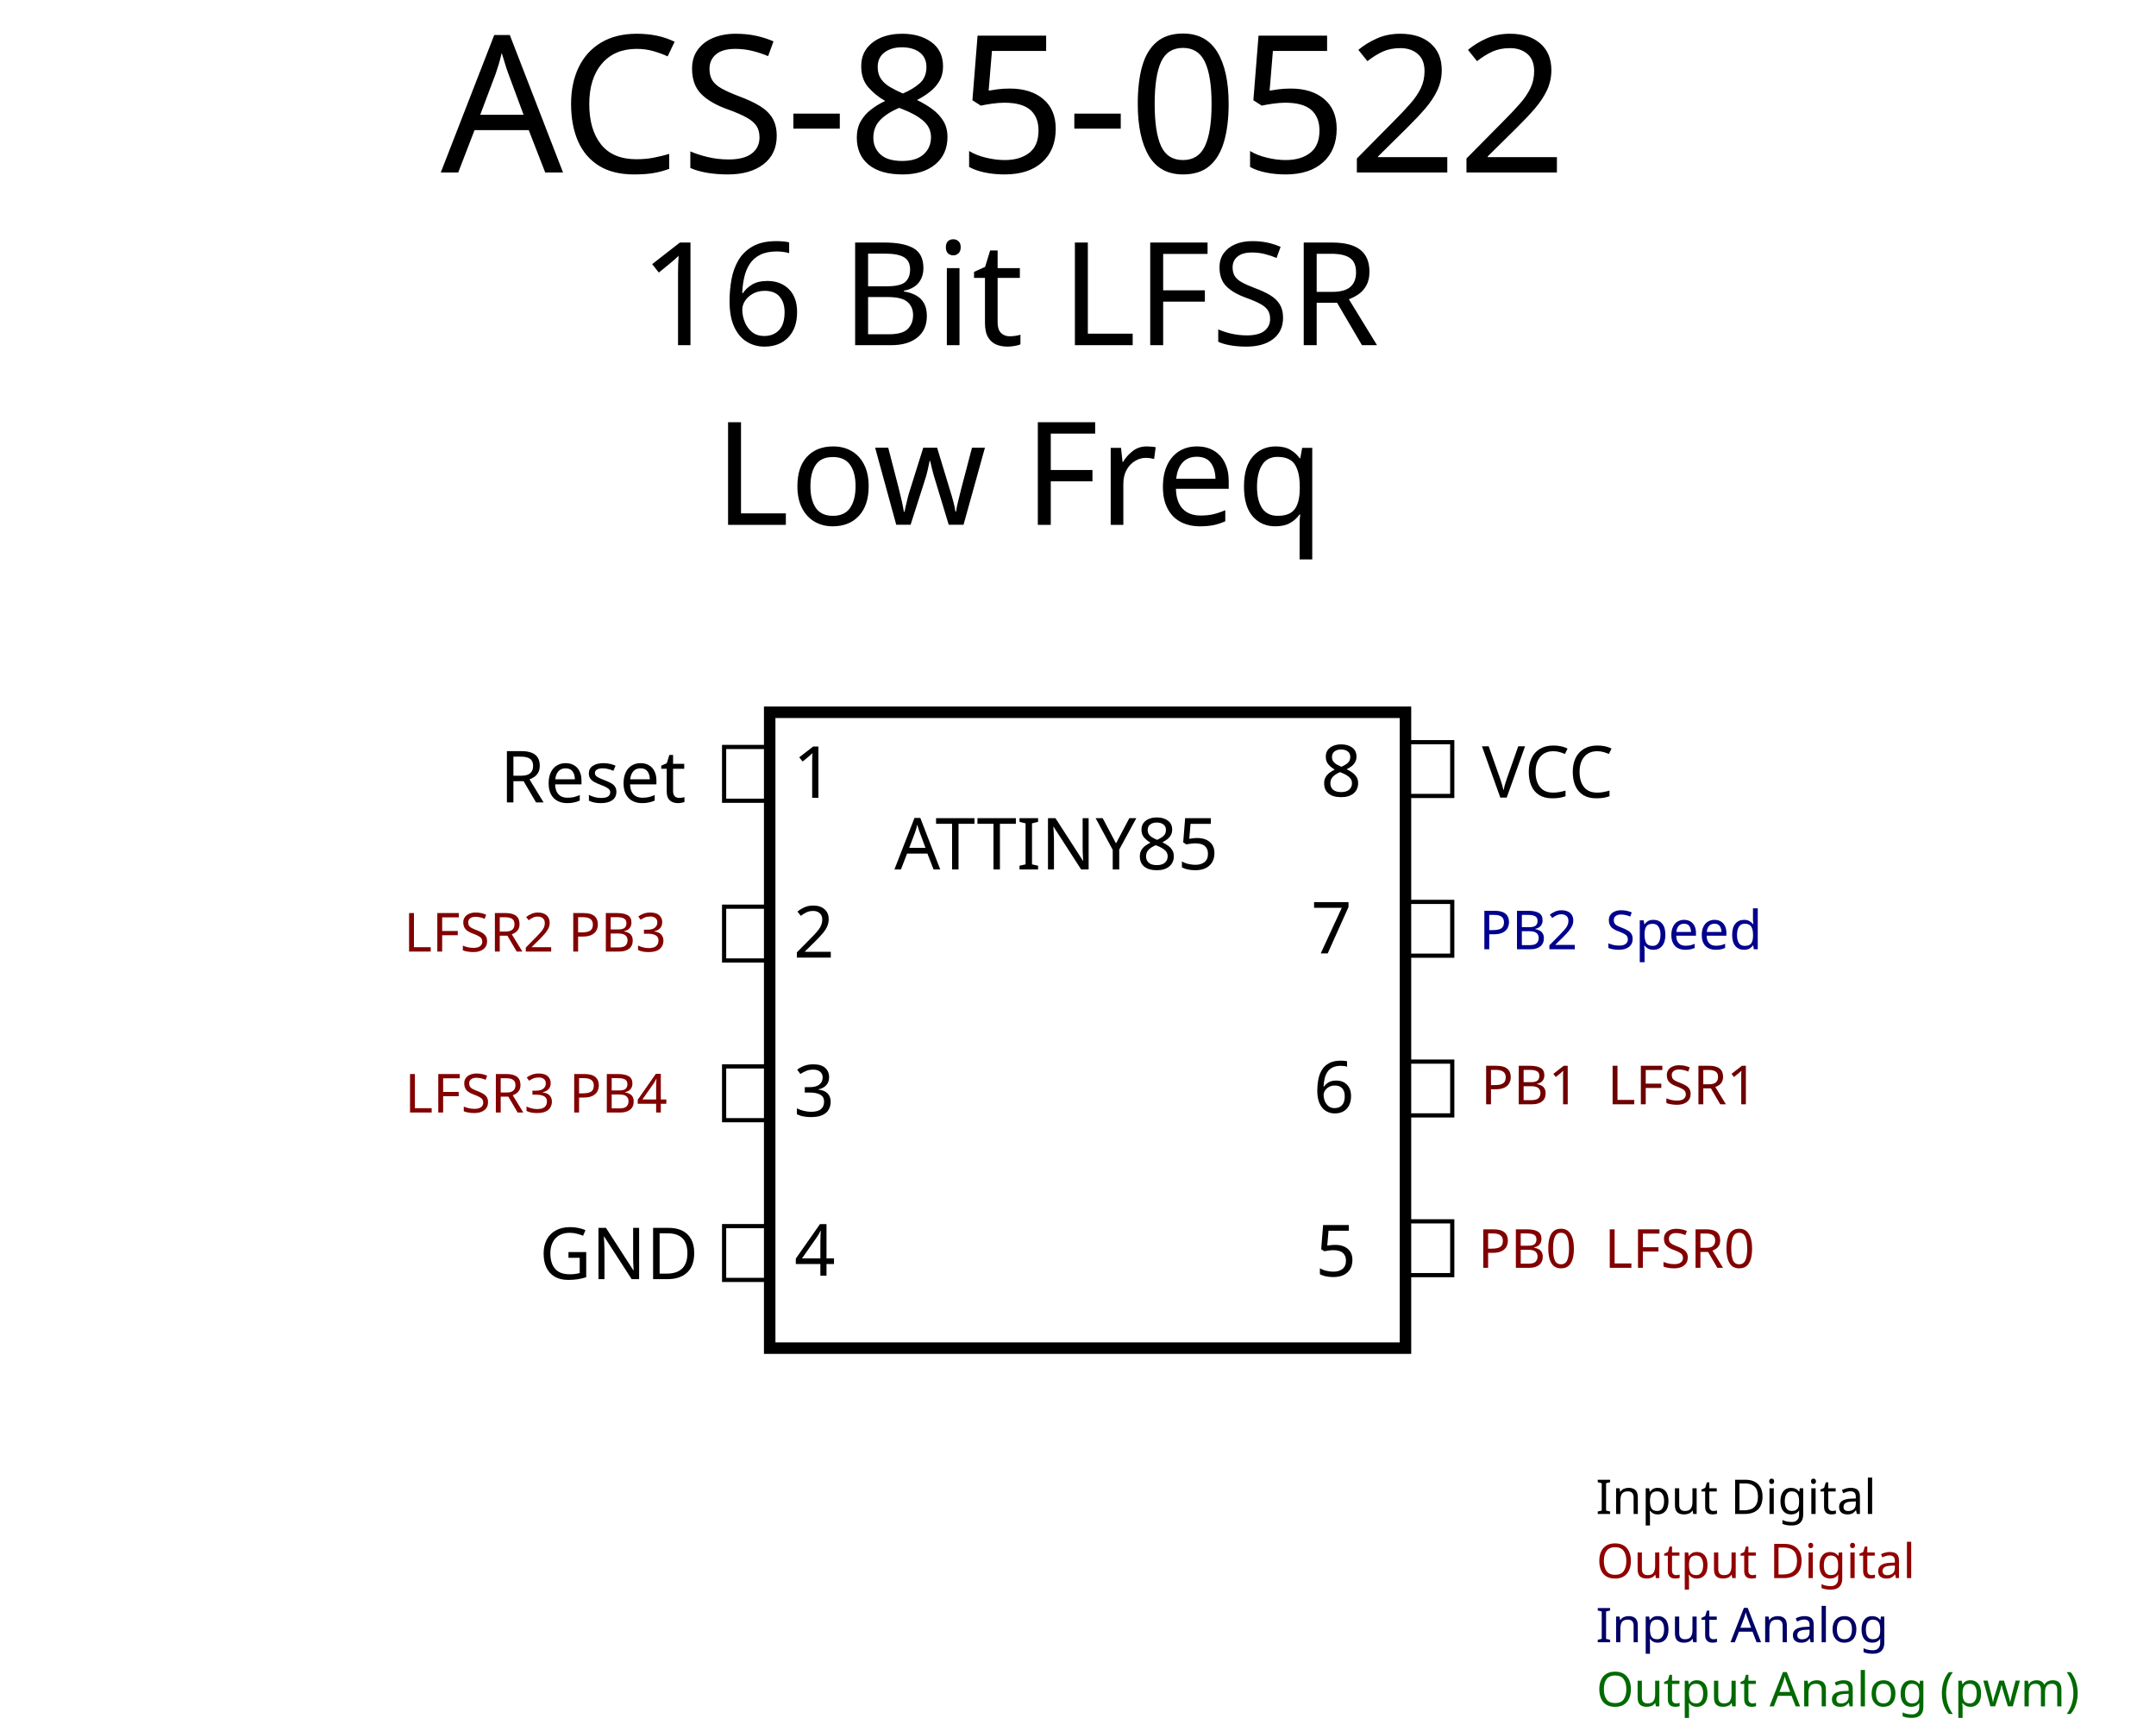
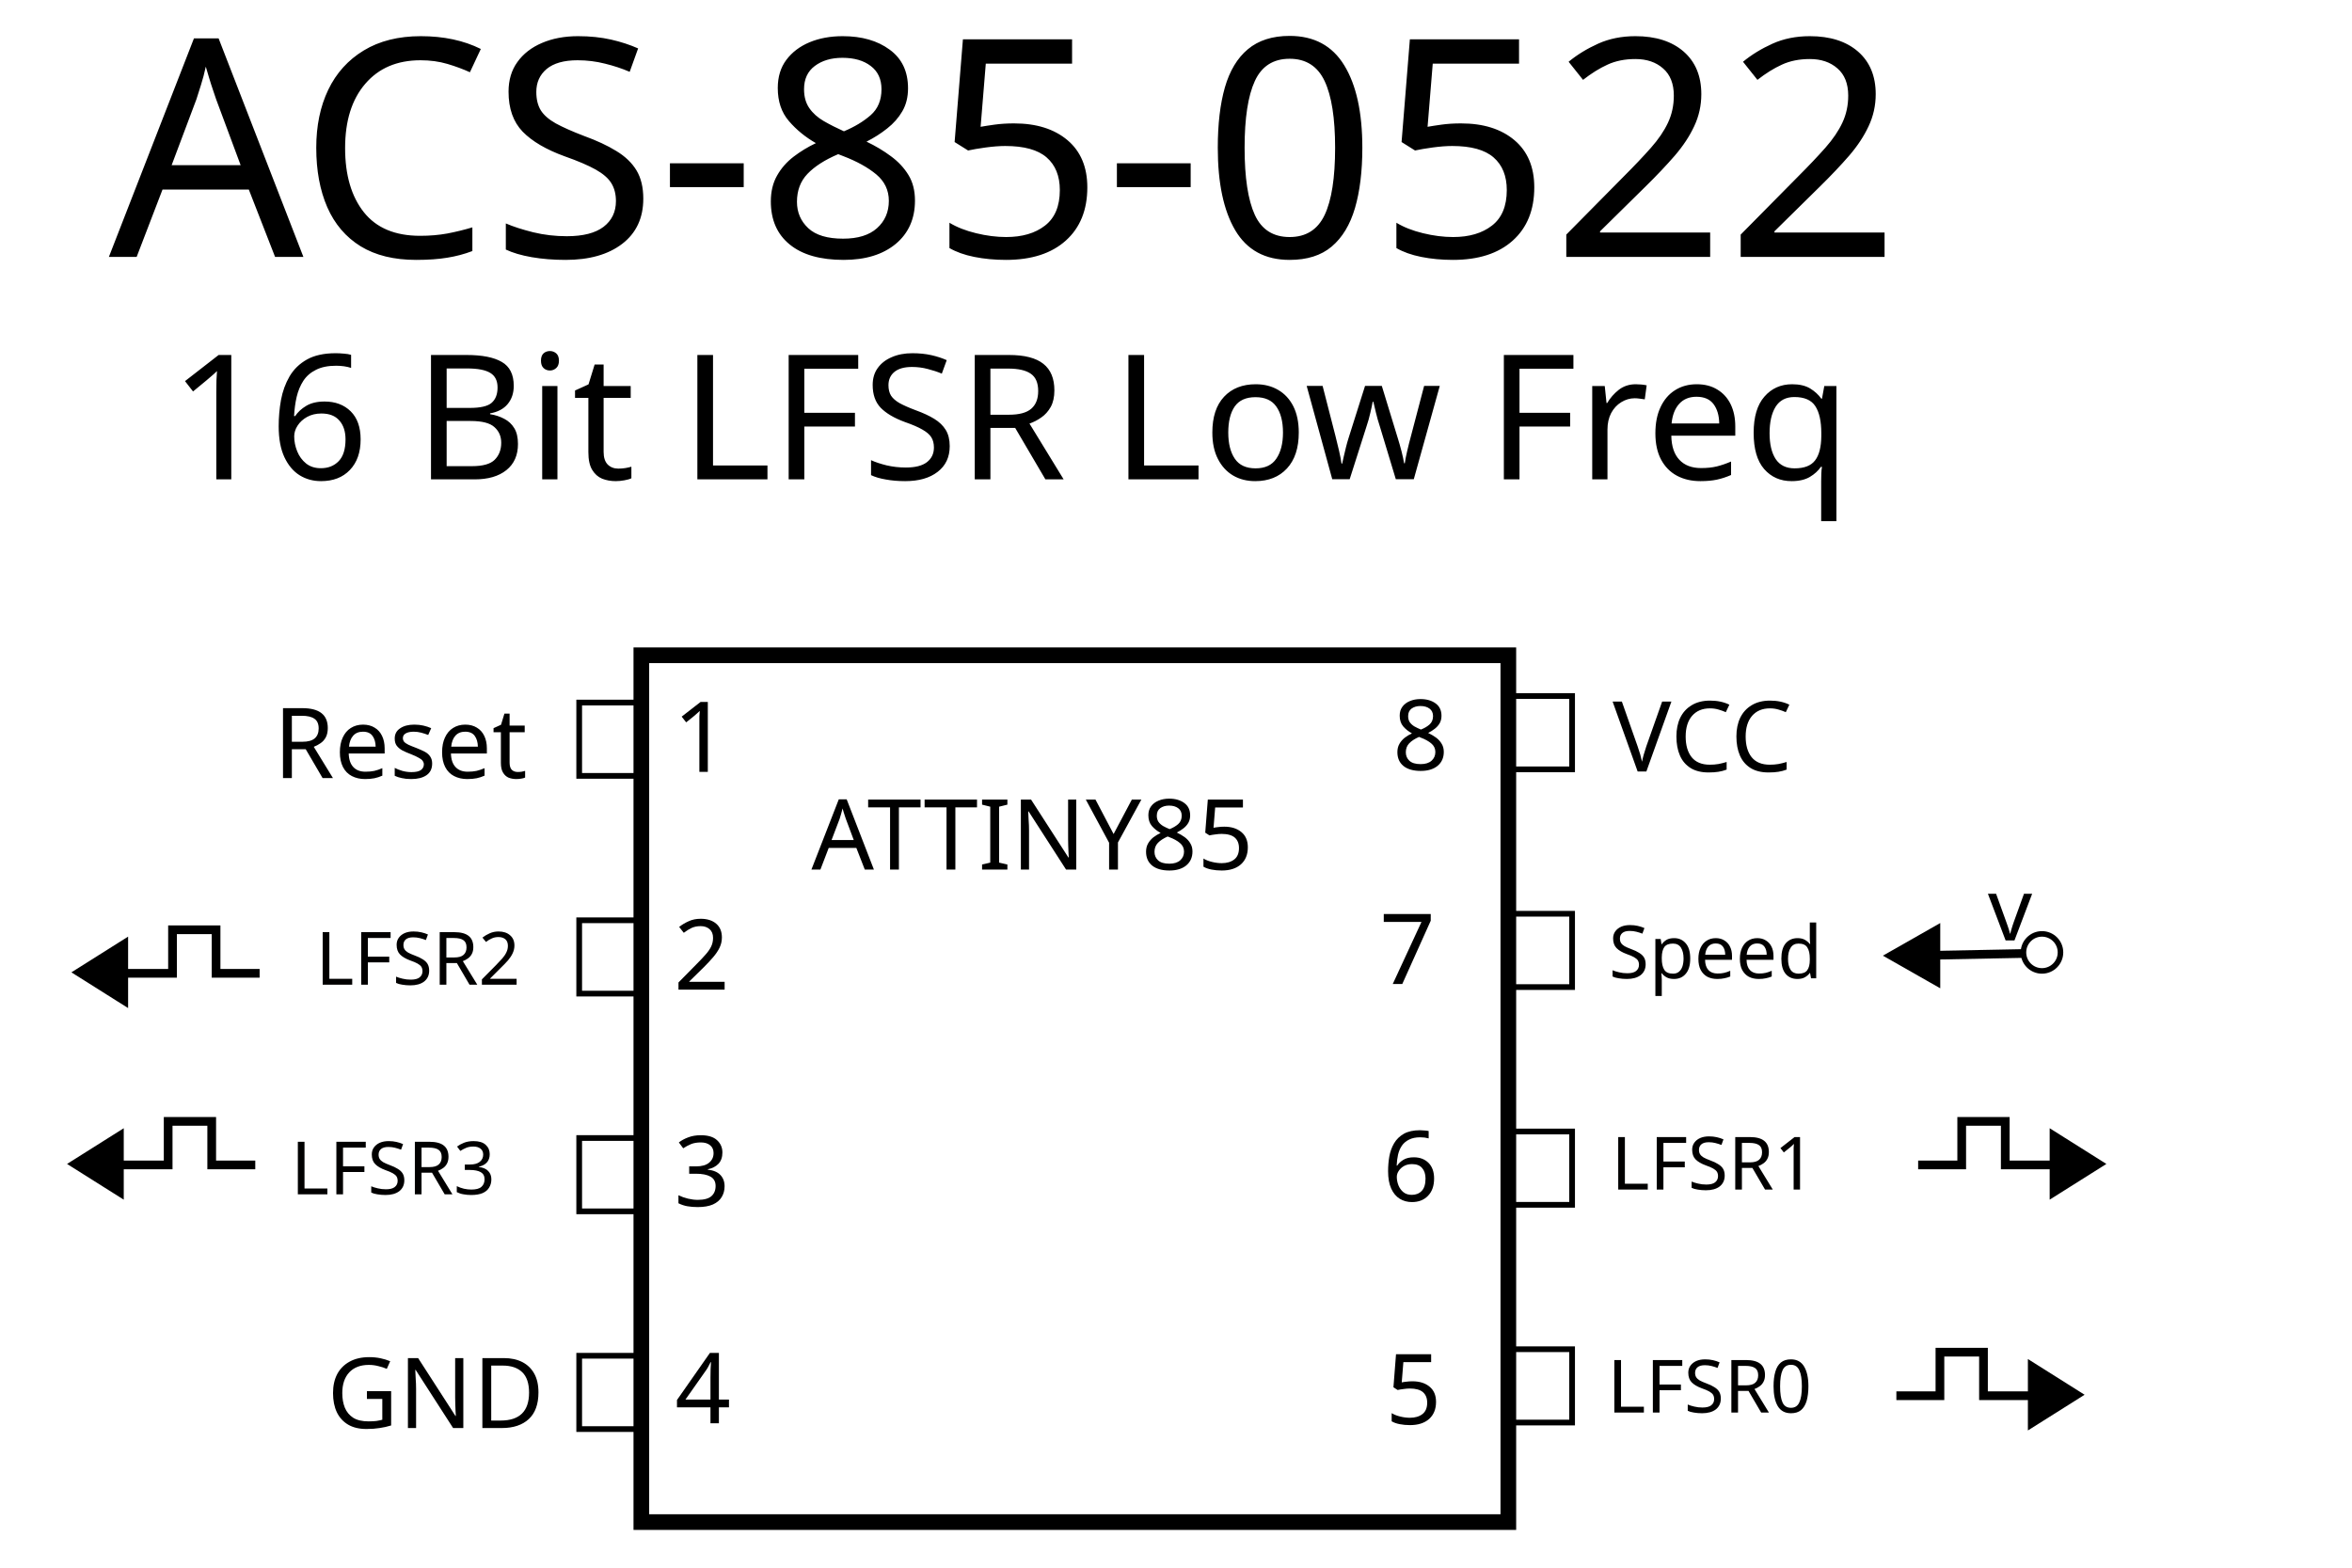
- <svg xmlns="http://www.w3.org/2000/svg" width="5in" height="4in" viewBox="0 0 450 360" id="svg2" version="1.1">
+ <svg xmlns="http://www.w3.org/2000/svg" width="3in" height="2in" viewBox="0 0 270 180" id="svg2" version="1.1">
  <defs id="defs4" />
-   <g id="layer1" transform="translate(0,-692.3622)">
-     <rect style="fill:none;fill-rule:evenodd;stroke:#000000;stroke-width:2.398;stroke-linecap:butt;stroke-linejoin:miter;stroke-miterlimit:4;stroke-dasharray:none;stroke-opacity:1" id="rect3344" width="132.702" height="132.702" x="160.649" y="841.011" />
-     <text xml:space="preserve" style="font-style:normal;font-weight:normal;font-size:40px;line-height:125%;font-family:sans-serif;letter-spacing:0px;word-spacing:0px;fill:#000000;fill-opacity:1;stroke:none;stroke-width:1px;stroke-linecap:butt;stroke-linejoin:miter;stroke-opacity:1" x="165.49" y="858.862" id="text4146">
-       <tspan id="tspan4148" x="165.49" y="858.862" style="font-size:15px">1</tspan>
+   <g id="layer1" transform="translate(0,-872.3622)">
+     <rect style="fill:none;fill-rule:evenodd;stroke:#000000;stroke-width:1.798;stroke-linecap:butt;stroke-linejoin:miter;stroke-miterlimit:4;stroke-dasharray:none;stroke-opacity:1" id="rect3344" width="99.527" height="99.527" x="73.623" y="947.599" />
+     <text xml:space="preserve" style="font-style:normal;font-weight:normal;font-size:30px;line-height:125%;font-family:sans-serif;letter-spacing:0px;word-spacing:0px;fill:#000000;fill-opacity:1;stroke:none;stroke-width:1px;stroke-linecap:butt;stroke-linejoin:miter;stroke-opacity:1" x="77.254" y="960.987" id="text4146">
+       <tspan id="tspan4148" x="77.254" y="960.987" style="font-size:11.25px">1</tspan>
    </text>
-     <text xml:space="preserve" style="font-style:normal;font-weight:normal;font-size:40px;line-height:125%;font-family:sans-serif;letter-spacing:0px;word-spacing:0px;fill:#000000;fill-opacity:1;stroke:none;stroke-width:1px;stroke-linecap:butt;stroke-linejoin:miter;stroke-opacity:1" x="165.607" y="892.206" id="text4146-0">
-       <tspan id="tspan4148-1" x="165.607" y="892.206" style="font-size:15px">2</tspan>
+     <text xml:space="preserve" style="font-style:normal;font-weight:normal;font-size:30px;line-height:125%;font-family:sans-serif;letter-spacing:0px;word-spacing:0px;fill:#000000;fill-opacity:1;stroke:none;stroke-width:1px;stroke-linecap:butt;stroke-linejoin:miter;stroke-opacity:1" x="77.341" y="985.995" id="text4146-0">
+       <tspan id="tspan4148-1" x="77.341" y="985.995" style="font-size:11.25px">2</tspan>
    </text>
-     <text xml:space="preserve" style="font-style:normal;font-weight:normal;font-size:40px;line-height:125%;font-family:sans-serif;letter-spacing:0px;word-spacing:0px;fill:#000000;fill-opacity:1;stroke:none;stroke-width:1px;stroke-linecap:butt;stroke-linejoin:miter;stroke-opacity:1" x="165.662" y="925.34" id="text4146-7">
-       <tspan id="tspan4148-4" x="165.662" y="925.34" style="font-size:15px">3</tspan>
+     <text xml:space="preserve" style="font-style:normal;font-weight:normal;font-size:30px;line-height:125%;font-family:sans-serif;letter-spacing:0px;word-spacing:0px;fill:#000000;fill-opacity:1;stroke:none;stroke-width:1px;stroke-linecap:butt;stroke-linejoin:miter;stroke-opacity:1" x="77.383" y="1010.846" id="text4146-7">
+       <tspan id="tspan4148-4" x="77.383" y="1010.846" style="font-size:11.25px">3</tspan>
    </text>
-     <text xml:space="preserve" style="font-style:normal;font-weight:normal;font-size:40px;line-height:125%;font-family:sans-serif;letter-spacing:0px;word-spacing:0px;fill:#000000;fill-opacity:1;stroke:none;stroke-width:1px;stroke-linecap:butt;stroke-linejoin:miter;stroke-opacity:1" x="165.79" y="958.589" id="text4146-9">
-       <tspan id="tspan4148-8" x="165.79" y="958.589" style="font-size:15px">4</tspan>
+     <text xml:space="preserve" style="font-style:normal;font-weight:normal;font-size:30px;line-height:125%;font-family:sans-serif;letter-spacing:0px;word-spacing:0px;fill:#000000;fill-opacity:1;stroke:none;stroke-width:1px;stroke-linecap:butt;stroke-linejoin:miter;stroke-opacity:1" x="77.479" y="1035.782" id="text4146-9">
+       <tspan id="tspan4148-8" x="77.479" y="1035.782" style="font-size:11.25px">4</tspan>
    </text>
-     <text xml:space="preserve" style="font-style:normal;font-weight:normal;font-size:40px;line-height:125%;font-family:sans-serif;letter-spacing:0px;word-spacing:0px;fill:#000000;fill-opacity:1;stroke:none;stroke-width:1px;stroke-linecap:butt;stroke-linejoin:miter;stroke-opacity:1" x="274.556" y="958.723" id="text4146-1">
-       <tspan id="tspan4148-2" x="274.556" y="958.723" style="font-size:15px">5</tspan>
+     <text xml:space="preserve" style="font-style:normal;font-weight:normal;font-size:30px;line-height:125%;font-family:sans-serif;letter-spacing:0px;word-spacing:0px;fill:#000000;fill-opacity:1;stroke:none;stroke-width:1px;stroke-linecap:butt;stroke-linejoin:miter;stroke-opacity:1" x="159.053" y="1035.883" id="text4146-1">
+       <tspan id="tspan4148-2" x="159.053" y="1035.883" style="font-size:11.25px">5</tspan>
    </text>
-     <text xml:space="preserve" style="font-style:normal;font-weight:normal;font-size:40px;line-height:125%;font-family:sans-serif;letter-spacing:0px;word-spacing:0px;fill:#000000;fill-opacity:1;stroke:none;stroke-width:1px;stroke-linecap:butt;stroke-linejoin:miter;stroke-opacity:1" x="274.114" y="924.574" id="text4146-2">
-       <tspan id="tspan4148-7" x="274.114" y="924.574" style="font-size:15px">6</tspan>
+     <text xml:space="preserve" style="font-style:normal;font-weight:normal;font-size:30px;line-height:125%;font-family:sans-serif;letter-spacing:0px;word-spacing:0px;fill:#000000;fill-opacity:1;stroke:none;stroke-width:1px;stroke-linecap:butt;stroke-linejoin:miter;stroke-opacity:1" x="158.722" y="1010.271" id="text4146-2">
+       <tspan id="tspan4148-7" x="158.722" y="1010.271" style="font-size:11.25px">6</tspan>
    </text>
-     <text xml:space="preserve" style="font-style:normal;font-weight:normal;font-size:40px;line-height:125%;font-family:sans-serif;letter-spacing:0px;word-spacing:0px;fill:#000000;fill-opacity:1;stroke:none;stroke-width:1px;stroke-linecap:butt;stroke-linejoin:miter;stroke-opacity:1" x="273.618" y="891.333" id="text4146-8">
-       <tspan id="tspan4148-3" x="273.618" y="891.333" style="font-size:15px">7</tspan>
+     <text xml:space="preserve" style="font-style:normal;font-weight:normal;font-size:30px;line-height:125%;font-family:sans-serif;letter-spacing:0px;word-spacing:0px;fill:#000000;fill-opacity:1;stroke:none;stroke-width:1px;stroke-linecap:butt;stroke-linejoin:miter;stroke-opacity:1" x="158.35" y="985.341" id="text4146-8">
+       <tspan id="tspan4148-3" x="158.35" y="985.341" style="font-size:11.25px">7</tspan>
    </text>
-     <text xml:space="preserve" style="font-style:normal;font-weight:normal;font-size:40px;line-height:125%;font-family:sans-serif;letter-spacing:0px;word-spacing:0px;fill:#000000;fill-opacity:1;stroke:none;stroke-width:1px;stroke-linecap:butt;stroke-linejoin:miter;stroke-opacity:1" x="275.64" y="858.569" id="text4146-8-5">
-       <tspan id="tspan4148-3-6" x="275.64" y="858.569" style="font-size:15px">8</tspan>
+     <text xml:space="preserve" style="font-style:normal;font-weight:normal;font-size:30px;line-height:125%;font-family:sans-serif;letter-spacing:0px;word-spacing:0px;fill:#000000;fill-opacity:1;stroke:none;stroke-width:1px;stroke-linecap:butt;stroke-linejoin:miter;stroke-opacity:1" x="159.867" y="960.767" id="text4146-8-5">
+       <tspan id="tspan4148-3-6" x="159.867" y="960.767" style="font-size:11.25px">8</tspan>
    </text>
-     <text xml:space="preserve" style="font-style:normal;font-weight:normal;font-size:40px;line-height:125%;font-family:sans-serif;letter-spacing:0px;word-spacing:0px;fill:#000000;fill-opacity:1;stroke:none;stroke-width:1px;stroke-linecap:butt;stroke-linejoin:miter;stroke-opacity:1" x="92" y="728.362" id="text4262">
-       <tspan id="tspan4264" x="92" y="728.362">ACS-85-0522</tspan>
+     <text xml:space="preserve" style="font-style:normal;font-weight:normal;font-size:40px;line-height:125%;font-family:sans-serif;letter-spacing:0px;word-spacing:0px;fill:#000000;fill-opacity:1;stroke:none;stroke-width:1px;stroke-linecap:butt;stroke-linejoin:miter;stroke-opacity:1" x="12.5" y="901.862" id="text4262">
+       <tspan id="tspan4264" x="12.5" y="901.862" style="font-size:35px">ACS-85-0522</tspan>
    </text>
-     <rect style="fill:none;fill-opacity:1;stroke:#000000;stroke-width:0.875;stroke-miterlimit:4;stroke-dasharray:none;stroke-opacity:1" id="rect4266" width="10.225" height="11.225" x="151.137" y="848.25" />
-     <rect style="fill:none;fill-opacity:1;stroke:#000000;stroke-width:0.875;stroke-miterlimit:4;stroke-dasharray:none;stroke-opacity:1" id="rect4266-7-9-4" width="10.225" height="11.225" x="151.137" y="948.25" />
-     <rect style="fill:none;fill-opacity:1;stroke:#000000;stroke-width:0.875;stroke-miterlimit:4;stroke-dasharray:none;stroke-opacity:1" id="rect4266-7-9-45" width="10.225" height="11.225" x="151.137" y="914.916" />
-     <rect style="fill:none;fill-opacity:1;stroke:#000000;stroke-width:0.875;stroke-miterlimit:4;stroke-dasharray:none;stroke-opacity:1" id="rect4266-7-9-5" width="10.225" height="11.225" x="151.137" y="881.583" />
-     <rect style="fill:none;fill-opacity:1;stroke:#000000;stroke-width:0.875;stroke-miterlimit:4;stroke-dasharray:none;stroke-opacity:1" id="rect4266-5" width="10.225" height="11.225" x="292.887" y="847.25" />
-     <rect style="fill:none;fill-opacity:1;stroke:#000000;stroke-width:0.875;stroke-miterlimit:4;stroke-dasharray:none;stroke-opacity:1" id="rect4266-7-9-4-4" width="10.225" height="11.225" x="292.887" y="947.25" />
-     <rect style="fill:none;fill-opacity:1;stroke:#000000;stroke-width:0.875;stroke-miterlimit:4;stroke-dasharray:none;stroke-opacity:1" id="rect4266-7-9-45-1" width="10.225" height="11.225" x="292.887" y="913.916" />
-     <rect style="fill:none;fill-opacity:1;stroke:#000000;stroke-width:0.875;stroke-miterlimit:4;stroke-dasharray:none;stroke-opacity:1" id="rect4266-7-9-5-8" width="10.225" height="11.225" x="292.887" y="880.583" />
-     <text xml:space="preserve" style="font-style:normal;font-weight:normal;font-size:40px;line-height:125%;font-family:sans-serif;letter-spacing:0px;word-spacing:0px;fill:#000000;fill-opacity:1;stroke:none;stroke-width:1px;stroke-linecap:butt;stroke-linejoin:miter;stroke-opacity:1" x="186.684" y="873.815" id="text4146-7-22">
-       <tspan id="tspan4148-4-3" x="186.684" y="873.815" style="font-size:15px">ATTINY85</tspan>
+     <rect style="fill:none;fill-opacity:1;stroke:#000000;stroke-width:0.656;stroke-miterlimit:4;stroke-dasharray:none;stroke-opacity:1" id="rect4266" width="7.669" height="8.419" x="66.489" y="953.028" />
+     <rect style="fill:none;fill-opacity:1;stroke:#000000;stroke-width:0.656;stroke-miterlimit:4;stroke-dasharray:none;stroke-opacity:1" id="rect4266-7-9-4" width="7.669" height="8.419" x="66.489" y="1028.028" />
+     <rect style="fill:none;fill-opacity:1;stroke:#000000;stroke-width:0.656;stroke-miterlimit:4;stroke-dasharray:none;stroke-opacity:1" id="rect4266-7-9-45" width="7.669" height="8.419" x="66.489" y="1003.028" />
+     <rect style="fill:none;fill-opacity:1;stroke:#000000;stroke-width:0.656;stroke-miterlimit:4;stroke-dasharray:none;stroke-opacity:1" id="rect4266-7-9-5" width="7.669" height="8.419" x="66.489" y="978.028" />
+     <rect style="fill:none;fill-opacity:1;stroke:#000000;stroke-width:0.656;stroke-miterlimit:4;stroke-dasharray:none;stroke-opacity:1" id="rect4266-5" width="7.669" height="8.419" x="172.802" y="952.278" />
+     <rect style="fill:none;fill-opacity:1;stroke:#000000;stroke-width:0.656;stroke-miterlimit:4;stroke-dasharray:none;stroke-opacity:1" id="rect4266-7-9-4-4" width="7.669" height="8.419" x="172.802" y="1027.278" />
+     <rect style="fill:none;fill-opacity:1;stroke:#000000;stroke-width:0.656;stroke-miterlimit:4;stroke-dasharray:none;stroke-opacity:1" id="rect4266-7-9-45-1" width="7.669" height="8.419" x="172.802" y="1002.278" />
+     <rect style="fill:none;fill-opacity:1;stroke:#000000;stroke-width:0.656;stroke-miterlimit:4;stroke-dasharray:none;stroke-opacity:1" id="rect4266-7-9-5-8" width="7.669" height="8.419" x="172.802" y="977.278" />
+     <text xml:space="preserve" style="font-style:normal;font-weight:normal;font-size:30px;line-height:125%;font-family:sans-serif;letter-spacing:0px;word-spacing:0px;fill:#000000;fill-opacity:1;stroke:none;stroke-width:1px;stroke-linecap:butt;stroke-linejoin:miter;stroke-opacity:1" x="93.15" y="972.202" id="text4146-7-22">
+       <tspan id="tspan4148-4-3" x="93.15" y="972.202" style="font-size:11.25px">ATTINY85</tspan>
    </text>
-     <text xml:space="preserve" style="font-style:normal;font-weight:normal;font-size:40px;line-height:125%;font-family:sans-serif;letter-spacing:0px;word-spacing:0px;fill:#000000;fill-opacity:1;stroke:none;stroke-width:1px;stroke-linecap:butt;stroke-linejoin:miter;stroke-opacity:1" x="112.542" y="959.315" id="text4146-7-22-4">
-       <tspan id="tspan4148-4-3-8" x="112.542" y="959.315" style="font-size:15px">GND</tspan>
+     <text xml:space="preserve" style="font-style:normal;font-weight:normal;font-size:30px;line-height:125%;font-family:sans-serif;letter-spacing:0px;word-spacing:0px;fill:#000000;fill-opacity:1;stroke:none;stroke-width:1px;stroke-linecap:butt;stroke-linejoin:miter;stroke-opacity:1" x="37.543" y="1036.327" id="text4146-7-22-4">
+       <tspan id="tspan4148-4-3-8" x="37.543" y="1036.327" style="font-size:11.25px">GND</tspan>
    </text>
-     <text xml:space="preserve" style="font-style:normal;font-weight:normal;font-size:40px;line-height:125%;font-family:sans-serif;letter-spacing:0px;word-spacing:0px;fill:#000000;fill-opacity:1;stroke:none;stroke-width:1px;stroke-linecap:butt;stroke-linejoin:miter;stroke-opacity:1" x="309.314" y="858.808" id="text4146-7-22-4-9">
-       <tspan id="tspan4148-4-3-8-0" x="309.314" y="858.808" style="font-size:15px">VCC</tspan>
+     <text xml:space="preserve" style="font-style:normal;font-weight:normal;font-size:30px;line-height:125%;font-family:sans-serif;letter-spacing:0px;word-spacing:0px;fill:#000000;fill-opacity:1;stroke:none;stroke-width:1px;stroke-linecap:butt;stroke-linejoin:miter;stroke-opacity:1" x="185.122" y="960.946" id="text4146-7-22-4-9">
+       <tspan id="tspan4148-4-3-8-0" x="185.122" y="960.946" style="font-size:11.25px">VCC</tspan>
    </text>
-     <text xml:space="preserve" style="font-style:normal;font-weight:normal;font-size:40px;line-height:125%;font-family:sans-serif;letter-spacing:0px;word-spacing:0px;fill:#000000;fill-opacity:1;stroke:none;stroke-width:1px;stroke-linecap:butt;stroke-linejoin:miter;stroke-opacity:1" x="104.346" y="859.815" id="text4146-7-22-4-9-0">
-       <tspan id="tspan4148-4-3-8-0-8" x="104.346" y="859.815" style="font-size:15px">Reset</tspan>
+     <text xml:space="preserve" style="font-style:normal;font-weight:normal;font-size:30px;line-height:125%;font-family:sans-serif;letter-spacing:0px;word-spacing:0px;fill:#000000;fill-opacity:1;stroke:none;stroke-width:1px;stroke-linecap:butt;stroke-linejoin:miter;stroke-opacity:1" x="31.396" y="961.702" id="text4146-7-22-4-9-0">
+       <tspan id="tspan4148-4-3-8-0-8" x="31.396" y="961.702" style="font-size:11.25px">Reset</tspan>
    </text>
-     <text xml:space="preserve" style="font-style:normal;font-weight:normal;font-size:40px;line-height:125%;font-family:sans-serif;letter-spacing:0px;word-spacing:0px;fill:#6e0000;fill-opacity:1;stroke:none;stroke-width:1px;stroke-linecap:butt;stroke-linejoin:miter;stroke-opacity:1;" x="309.09" y="922.815" id="text4146-7-22-4-9-2">
-       <tspan id="tspan4148-4-3-8-0-2" x="309.09" y="922.815" style="font-size:11.25px;fill:#6e0000;fill-opacity:1;">PB1  LFSR1</tspan>
+     <text xml:space="preserve" style="font-style:normal;font-weight:normal;font-size:30px;line-height:125%;font-family:sans-serif;letter-spacing:0px;word-spacing:0px;fill:#010000;fill-opacity:1;stroke:none;stroke-width:1px;stroke-linecap:butt;stroke-linejoin:miter;stroke-opacity:1;" x="184.954" y="1008.952" id="text4146-7-22-4-9-2">
+       <tspan id="tspan4148-4-3-8-0-2" x="184.954" y="1008.952" style="font-size:8.438px;fill:#010000;fill-opacity:1;">LFSR1</tspan>
    </text>
-     <text xml:space="preserve" style="font-style:normal;font-weight:normal;font-size:40px;line-height:125%;font-family:sans-serif;letter-spacing:0px;word-spacing:0px;fill:#820000;fill-opacity:1;stroke:none;stroke-width:1px;stroke-linecap:butt;stroke-linejoin:miter;stroke-opacity:1" x="308.494" y="956.949" id="text4146-7-22-4-9-2-4">
-       <tspan id="tspan4148-4-3-8-0-2-5" x="308.494" y="956.949" style="font-size:11.25px;fill:#820000;fill-opacity:1">PB0  LFSR0</tspan>
+     <text xml:space="preserve" style="font-style:normal;font-weight:normal;font-size:30px;line-height:125%;font-family:sans-serif;letter-spacing:0px;word-spacing:0px;fill:#010000;fill-opacity:1;stroke:none;stroke-width:1px;stroke-linecap:butt;stroke-linejoin:miter;stroke-opacity:1;" x="184.507" y="1034.552" id="text4146-7-22-4-9-2-4">
+       <tspan id="tspan4148-4-3-8-0-2-5" x="184.507" y="1034.552" style="font-size:8.438px;fill:#010000;fill-opacity:1;">LFSR0</tspan>
    </text>
-     <text xml:space="preserve" style="font-style:normal;font-weight:normal;font-size:40px;line-height:125%;font-family:sans-serif;letter-spacing:0px;word-spacing:0px;fill:#000000;fill-opacity:1;stroke:none;stroke-width:1px;stroke-linecap:butt;stroke-linejoin:miter;stroke-opacity:1" x="308.722" y="890.466" id="text4146-7-22-4-9-2-7">
-       <tspan id="tspan4148-4-3-8-0-2-2" x="308.722" y="890.466" style="font-size:11.25px;fill:#00008d;fill-opacity:1">PB2  Speed</tspan>
+     <text xml:space="preserve" style="font-style:normal;font-weight:normal;font-size:30px;line-height:125%;font-family:sans-serif;letter-spacing:0px;word-spacing:0px;fill:#010000;fill-opacity:1;stroke:none;stroke-width:1px;stroke-linecap:butt;stroke-linejoin:miter;stroke-opacity:1;" x="184.678" y="984.69" id="text4146-7-22-4-9-2-7">
+       <tspan id="tspan4148-4-3-8-0-2-2" x="184.678" y="984.69" style="font-size:8.438px;fill:#010000;fill-opacity:1;">Speed</tspan>
    </text>
-     <text xml:space="preserve" style="font-style:normal;font-weight:normal;font-size:40px;line-height:125%;font-family:sans-serif;letter-spacing:0px;word-spacing:0px;fill:#820000;fill-opacity:1;stroke:none;stroke-width:1px;stroke-linecap:butt;stroke-linejoin:miter;stroke-opacity:1" x="84.489" y="924.537" id="text4146-7-22-4-9-2-7-7">
-       <tspan id="tspan4148-4-3-8-0-2-2-3" x="84.489" y="924.537" style="font-size:11.25px;fill:#820000;fill-opacity:1">LFSR3 PB4</tspan>
+     <text xml:space="preserve" style="font-style:normal;font-weight:normal;font-size:30px;line-height:125%;font-family:sans-serif;letter-spacing:0px;word-spacing:0px;fill:#010000;fill-opacity:1;stroke:none;stroke-width:1px;stroke-linecap:butt;stroke-linejoin:miter;stroke-opacity:1;" x="33.378" y="1009.493" id="text4146-7-22-4-9-2-7-7">
+       <tspan id="tspan4148-4-3-8-0-2-2-3" x="33.378" y="1009.493" style="font-size:8.438px;fill:#010000;fill-opacity:1;">LFSR3</tspan>
    </text>
-     <flowRoot xml:space="preserve" id="flowRoot4541" style="fill:black;stroke:none;stroke-opacity:1;stroke-width:1px;stroke-linejoin:miter;stroke-linecap:butt;fill-opacity:1;font-family:sans-serif;font-style:normal;font-weight:normal;font-size:40px;line-height:125%;letter-spacing:0px;word-spacing:0px">
+     <flowRoot xml:space="preserve" id="flowRoot4541" style="font-style:normal;font-weight:normal;font-size:40px;line-height:125%;font-family:sans-serif;letter-spacing:0px;word-spacing:0px;fill:#000000;fill-opacity:1;stroke:none;stroke-width:1px;stroke-linecap:butt;stroke-linejoin:miter;stroke-opacity:1">
      <flowRegion id="flowRegion4543">
        <rect id="rect4545" width="28" height="54" x="91.5" y="267.5" />
      </flowRegion>
      <flowPara id="flowPara4547" />
    </flowRoot>
-     <text xml:space="preserve" style="font-style:normal;font-weight:normal;font-size:40px;line-height:125%;font-family:sans-serif;letter-spacing:0px;word-spacing:0px;fill:#820000;fill-opacity:1;stroke:none;stroke-width:1px;stroke-linecap:butt;stroke-linejoin:miter;stroke-opacity:1" x="84.291" y="890.944" id="text4146-7-22-4-9-2-7-7-0-2">
-       <tspan id="tspan4148-4-3-8-0-2-2-3-8-3" x="84.291" y="890.944" style="font-size:11.25px;fill:#820000;fill-opacity:1">LFSR2 PB3</tspan>
+     <text xml:space="preserve" style="font-style:normal;font-weight:normal;font-size:30px;line-height:125%;font-family:sans-serif;letter-spacing:0px;word-spacing:0px;fill:#010000;fill-opacity:1;stroke:none;stroke-width:1px;stroke-linecap:butt;stroke-linejoin:miter;stroke-opacity:1;" x="36.23" y="985.423" id="text4146-7-22-4-9-2-7-7-0-2">
+       <tspan id="tspan4148-4-3-8-0-2-2-3-8-3" x="36.23" y="985.423" style="font-size:8.438px;fill:#010000;fill-opacity:1;">LFSR2</tspan>
    </text>
-     <text xml:space="preserve" style="font-style:normal;font-weight:normal;font-size:10px;line-height:125%;font-family:sans-serif;letter-spacing:0px;word-spacing:0px;fill:#910000;fill-opacity:1;stroke:none;stroke-width:1px;stroke-linecap:butt;stroke-linejoin:miter;stroke-opacity:1" x="333.201" y="1021.705" id="text4146-7-22-4-9-2-7-7-0-2-9-5">
-       <tspan id="tspan4148-4-3-8-0-2-2-3-8-3-46-5" x="333.201" y="1021.705" style="font-size:10px;fill:#910000;fill-opacity:1">Output Digital</tspan>
+     <text xml:space="preserve" style="font-style:normal;font-weight:normal;font-size:40px;line-height:125%;font-family:sans-serif;letter-spacing:0px;word-spacing:0px;fill:#000000;fill-opacity:1;stroke:none;stroke-width:1px;stroke-linecap:butt;stroke-linejoin:miter;stroke-opacity:1" x="19.457" y="927.403" id="text4262-7">
+       <tspan x="19.457" y="927.403" style="font-size:20px" id="tspan4192">16 Bit LFSR Low Freq</tspan>
    </text>
-     <text xml:space="preserve" style="font-style:normal;font-weight:normal;font-size:10px;line-height:125%;font-family:sans-serif;letter-spacing:0px;word-spacing:0px;fill:#000000;fill-opacity:1;stroke:none;stroke-width:1px;stroke-linecap:butt;stroke-linejoin:miter;stroke-opacity:1" x="333.08" y="1008.32" id="text4146-7-22-4-9-2-7-7-0-2-9-5-9">
-       <tspan id="tspan4148-4-3-8-0-2-2-3-8-3-46-5-5" x="333.08" y="1008.32" style="font-size:10px">Input Digital</tspan>
-     </text>
-     <text xml:space="preserve" style="font-style:normal;font-weight:normal;font-size:10px;line-height:125%;font-family:sans-serif;letter-spacing:0px;word-spacing:0px;fill:#000065;fill-opacity:1;stroke:none;stroke-width:1px;stroke-linecap:butt;stroke-linejoin:miter;stroke-opacity:1" x="333.08" y="1035.09" id="text4146-7-22-4-9-2-7-7-0-2-9-5-5">
-       <tspan id="tspan4148-4-3-8-0-2-2-3-8-3-46-5-3" x="333.08" y="1035.09" style="font-size:10px;fill:#000065;fill-opacity:1">Input Analog</tspan>
-     </text>
-     <text xml:space="preserve" style="font-style:normal;font-weight:normal;font-size:10px;line-height:125%;font-family:sans-serif;letter-spacing:0px;word-spacing:0px;fill:#006900;fill-opacity:1;stroke:none;stroke-width:1px;stroke-linecap:butt;stroke-linejoin:miter;stroke-opacity:1" x="333.201" y="1048.474" id="text4146-7-22-4-9-2-7-7-0-2-9-5-5-7">
-       <tspan id="tspan4148-4-3-8-0-2-2-3-8-3-46-5-3-6" x="333.201" y="1048.474" style="font-size:10px;fill:#006900;fill-opacity:1">Output Analog (pwm)</tspan>
-     </text>
-     <text xml:space="preserve" style="font-style:normal;font-weight:normal;font-size:40px;line-height:125%;font-family:sans-serif;letter-spacing:0px;word-spacing:0px;fill:#000000;fill-opacity:1;stroke:none;stroke-width:1px;stroke-linecap:butt;stroke-linejoin:miter;stroke-opacity:1" x="133.457" y="764.403" id="text4262-7">
-       <tspan id="tspan4264-0" x="133.457" y="764.403" style="font-size:30px">16 Bit LFSR</tspan>
-       <tspan x="133.457" y="801.903" style="font-size:30px" id="tspan4192">  Low Freq</tspan>
-     </text>
+     <flowRoot xml:space="preserve" id="flowRoot4284" style="fill:black;stroke:none;stroke-opacity:1;stroke-width:1px;stroke-linejoin:miter;stroke-linecap:butt;fill-opacity:1;font-family:sans-serif;font-style:normal;font-weight:normal;font-size:40px;line-height:125%;letter-spacing:0px;word-spacing:0px">
+       <flowRegion id="flowRegion4286">
+         <rect id="rect4288" width="154.5" height="55" x="54.5" y="-10" />
+       </flowRegion>
+       <flowPara id="flowPara4290" />
+     </flowRoot>
+     <g id="g4290-5-8" transform="matrix(-1,0,0,1,455.6386,16.72888)">
+       <path id="path4204-0-1-1-7" d="m 233.311,968.413 0,-6.102 5.362,3.051 z" style="fill:#000000;fill-rule:evenodd;stroke:#000000;stroke-width:0.809px;stroke-linecap:butt;stroke-linejoin:miter;stroke-opacity:1" />
+       <text xml:space="preserve" style="font-style:normal;font-weight:normal;font-size:40px;line-height:125%;font-family:sans-serif;letter-spacing:0px;word-spacing:0px;fill:#000000;fill-opacity:1;stroke:none;stroke-width:1px;stroke-linecap:butt;stroke-linejoin:miter;stroke-opacity:1" x="222.354" y="963.612" id="text4250-8-3">
+         <tspan id="tspan4252-3-8" x="222.354" y="963.612" style="font-size:10px">v</tspan>
+       </text>
+       <path style="fill:none;fill-rule:evenodd;stroke:#000000;stroke-width:1px;stroke-linecap:butt;stroke-linejoin:miter;stroke-opacity:1" d="m 236.104,965.362 -12.75,-0.25" id="path4276-7-7" />
+       <circle style="opacity:1;fill:none;fill-opacity:1;stroke:#000000;stroke-width:0.636;stroke-linejoin:round;stroke-miterlimit:4;stroke-dasharray:none;stroke-opacity:1" id="path4284-0-6" cx="221.229" cy="964.987" r="2.125" />
+     </g>
+     <g transform="translate(22.38004,39.33548)" id="g4917-7">
+       <path id="path4202-3-3-3" d="m 197.816,966.782 5,0 0,-5 5,0 0,5 5,0 5,0 0,0" style="fill:none;fill-rule:evenodd;stroke:#000000;stroke-width:1px;stroke-linecap:butt;stroke-linejoin:miter;stroke-opacity:1" />
+       <path id="path4204-8-9-3" d="m 213.334,970.009 0,-6.679 5.301,3.34 z" style="fill:#000000;fill-rule:evenodd;stroke:#000000;stroke-width:0.841px;stroke-linecap:butt;stroke-linejoin:miter;stroke-opacity:1" />
+     </g>
+     <g transform="translate(19.88004,65.83548)" id="g4917-7-2">
+       <path id="path4202-3-3-3-6" d="m 197.816,966.782 5,0 0,-5 5,0 0,5 5,0 5,0 0,0" style="fill:none;fill-rule:evenodd;stroke:#000000;stroke-width:1px;stroke-linecap:butt;stroke-linejoin:miter;stroke-opacity:1" />
+       <path id="path4204-8-9-3-0" d="m 213.334,970.009 0,-6.679 5.301,3.34 z" style="fill:#000000;fill-rule:evenodd;stroke:#000000;stroke-width:0.841px;stroke-linecap:butt;stroke-linejoin:miter;stroke-opacity:1" />
+     </g>
+     <g transform="matrix(-1,0,0,1,227.62,17.33548)" id="g4917-7-27">
+       <path id="path4202-3-3-3-2" d="m 197.816,966.782 5,0 0,-5 5,0 0,5 5,0 5,0 0,0" style="fill:none;fill-rule:evenodd;stroke:#000000;stroke-width:1px;stroke-linecap:butt;stroke-linejoin:miter;stroke-opacity:1" />
+       <path id="path4204-8-9-3-8" d="m 213.334,970.009 0,-6.679 5.301,3.34 z" style="fill:#000000;fill-rule:evenodd;stroke:#000000;stroke-width:0.841px;stroke-linecap:butt;stroke-linejoin:miter;stroke-opacity:1" />
+     </g>
+     <g transform="matrix(-1,0,0,1,227.12,39.33548)" id="g4917-7-9">
+       <path id="path4202-3-3-3-28" d="m 197.816,966.782 5,0 0,-5 5,0 0,5 5,0 5,0 0,0" style="fill:none;fill-rule:evenodd;stroke:#000000;stroke-width:1px;stroke-linecap:butt;stroke-linejoin:miter;stroke-opacity:1" />
+       <path id="path4204-8-9-3-7" d="m 213.334,970.009 0,-6.679 5.301,3.34 z" style="fill:#000000;fill-rule:evenodd;stroke:#000000;stroke-width:0.841px;stroke-linecap:butt;stroke-linejoin:miter;stroke-opacity:1" />
+     </g>
  </g>
</svg>
